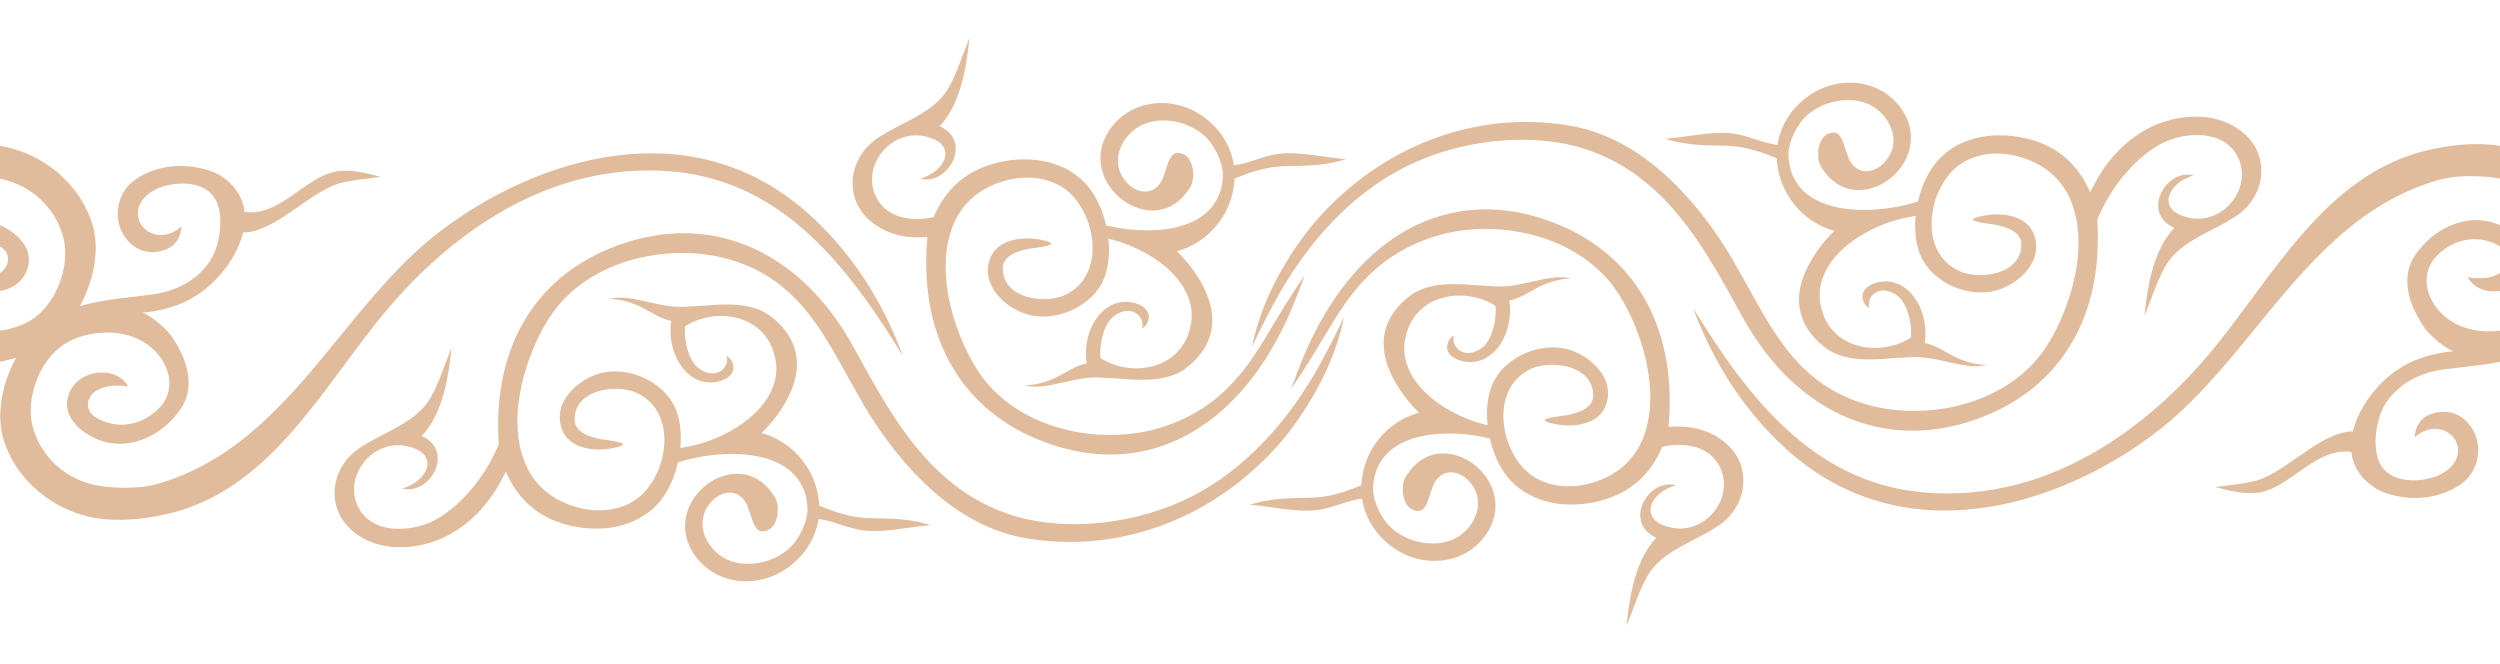
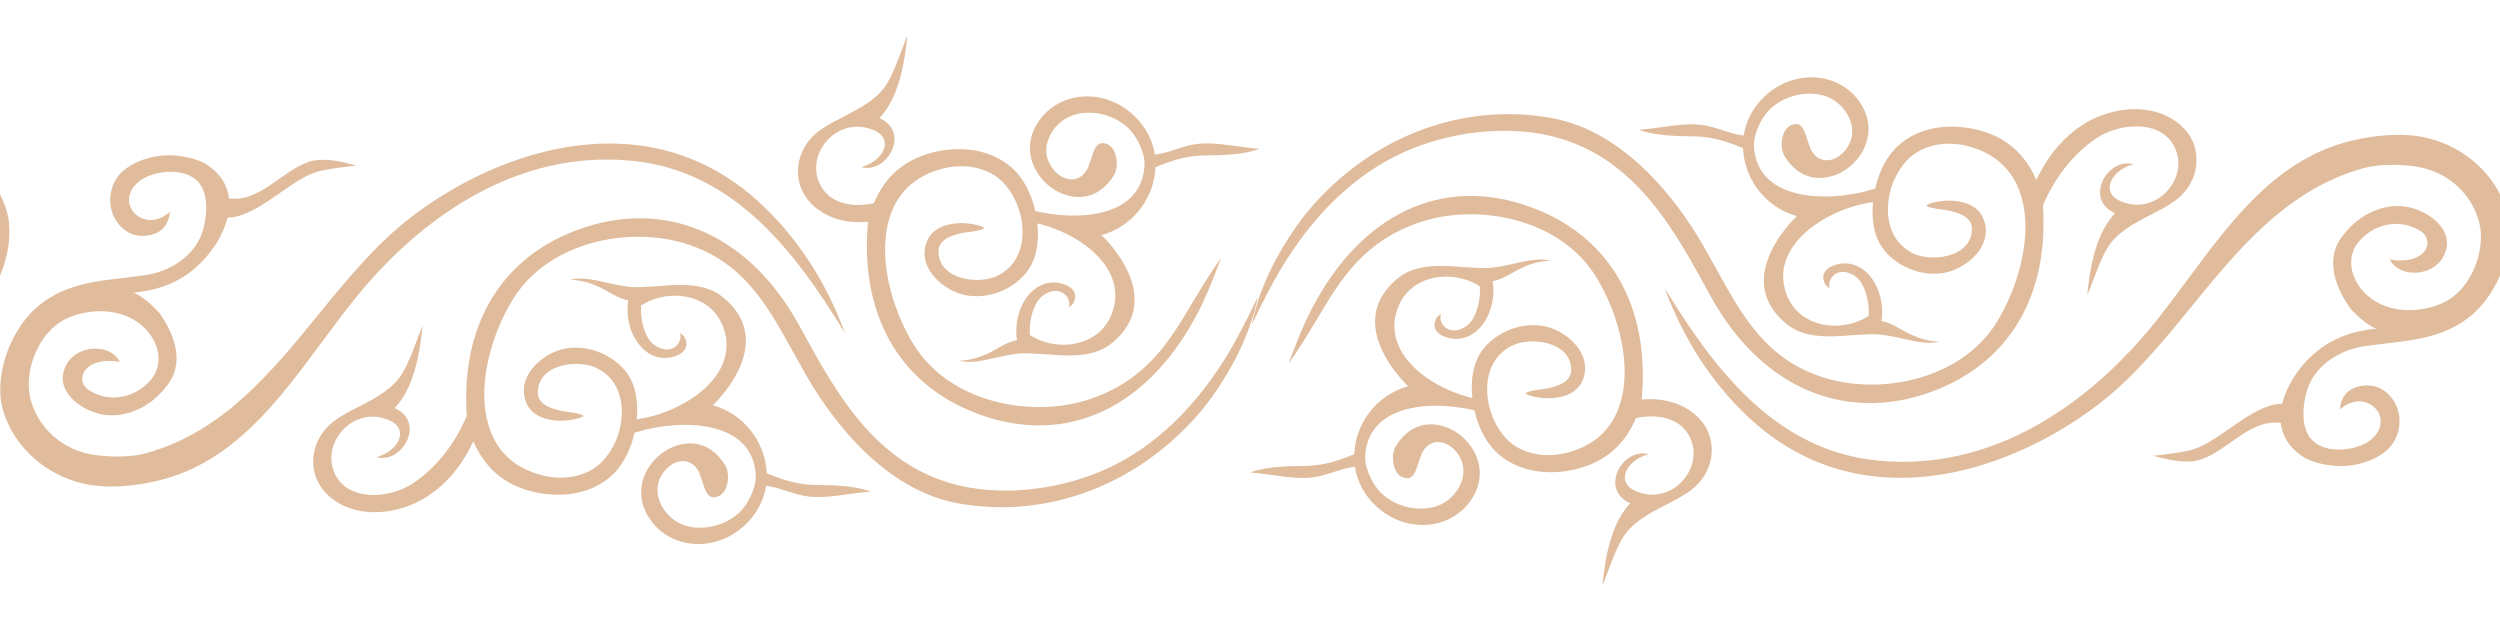
- <svg xmlns="http://www.w3.org/2000/svg" viewBox="0 0 3856 1024">
+ <svg xmlns="http://www.w3.org/2000/svg" viewBox="0 0 4120 1024">
  <g transform="translate(0,1024) scale(1,-1)">
-     <g transform="translate(148,1024) scale(-1,-1)">
+     <g transform="translate(16,1024) scale(-1,-1)">
      <g transform="translate(-58,0)">
        <path d="M1972.231 752.471a391.86 391.86 0 0 1-9.965-4.04c-0.212-3.743-0.586-7.535-1.165-11.299a120.733 120.733 0 0 0-2.472-13.227c-10.099-39.173-38.305-70.183-74.66-83.947a114.278 114.278 0 0 0-10.551-3.425c2.719-2.719 5.304-5.445 7.818-8.157 30.021-32.775 47.055-68.439 46.596-99.568-0.367-27.132-13.474-51.129-38.99-71.376-25.077-19.901-59.823-20.487-90.585-18.474l-14.562 1.109-32.81 1.822c-19.004 0.085-36.497-3.919-53.432-7.761-21.723-4.908-40.826-9.145-58.876-4.604 18.1 0.614 35.748 5.565 53.714 15.085l8.573 4.739c7.797 4.414 15.431 8.658 23.46 11.497 3.136 1.109 6.448 2.027 9.732 2.606-0.523 3.22-0.946 6.504-1.059 9.852-1.031 19.216 3.701 39.752 13.722 55.868 7.387 11.794 20.699 26.384 42.259 29.06 10.176 1.292 25.762-1.561 34.548-9.357 4.216-3.701 6.384-8.157 6.434-13.143 0-7.429-4.16-14.972-9.887-17.768-0.297-0.169-0.494-0.254-0.734-0.374 2.585 7.74-0.756 17.231-8.065 22.599-9.463 6.956-22.62 5.523-35.162-3.792-12.606-9.449-19.95-31.921-20.988-52.443a100.437 100.437 0 0 1 0.042-10.925c0.085-0.417 0.085-0.826 0.085-1.201 3.552-2.182 7.133-4.209 10.89-5.967a109.158 109.158 0 0 1 13.439-5.318c18.644-5.734 38.884-6.363 57.591-1.109 25.226 7.048 43.99 23.827 52.98 47.203 8.905 23.206 7.754 46.094-3.34 67.987-20.953 41.193-71.2 67.824-108.798 78.495-0.784 0.254-1.476 0.494-2.225 0.671-2.768 0.777-5.523 1.321-8.248 1.977 0.41-3.51 0.664-6.963 0.826-10.445 0.784-18.623-1.61-36.645-7.797-51.617-16.003-38.502-64.816-63.905-108.883-56.652-25.685 4.251-51.701 22.351-63.29 44.004-8.256 15.409-8.948 31.695-1.977 47.118 12.041 26.716 46.716 28.291 57.062 28.107 14.35-0.233 34.682-4.28 36.2-8.15-1.645-2.479-10.974-4.788-27.867-6.857l-7.38-1.066c-12.86-2.797-39.745-8.736-39.781-30.543 0-14.717 6.751-26.97 19.534-35.423 21.518-14.188 55.374-14.188 74.462-6.109 25.854 11.024 41.61 34.103 44.244 64.95 0.452 5.699 0.332 11.455-0.085 17.224-0.205 3.418-0.664 6.843-1.201 10.233a123.162 123.162 0 0 1-6.674 24.477 112.061 112.061 0 0 1-5.982 13.206c-7.952 15.205-18.877 28.319-31.949 36.73-17.316 11.13-38.884 16.236-61.391 14.922-4.167-0.254-8.361-0.706-12.57-1.363a144.659 144.659 0 0 1-10.678-2.182c-41.723-10.551-70.296-34.555-84.978-71.334-1.144-2.881-2.062-5.897-3.001-8.821a150.888 150.888 0 0 1-3.185-11.377c-15.529-65.769 10.275-147.929 44.039-201.029 59.357-93.389 191.262-118.537 284.524-88.855 96.178 30.642 134.935 95.726 172.427 158.741l19.781 32.57a1146.315 1146.315 0 0 0 28.538 43.298c-0.664-1.737-1.328-3.475-1.935-5.198-11.095-29.647-22.521-60.324-41.398-94.829-85.719-156.792-224.334-213.734-370.695-152.343-118.05 49.526-178.684 158.614-168.875 301.353 0.254 3.291 0.621 6.624 0.911 9.972-3.383-0.282-6.716-0.537-10.063-0.621-28.404-0.819-56.645 6.765-78.919 26.144-17.726 15.424-27.118 36.525-26.462 59.498 0.742 24.654 12.818 47.817 33.107 63.481 11.984 9.272 26.631 16.779 42.055 24.738 28.156 14.52 57.231 29.477 72.852 56.899 9.562 16.787 16.356 35.254 23.036 53.114 2.853 7.797 5.946 15.664 9.075 23.496-4.209-45.268-13.764-96.058-39.166-127.972a77.33 77.33 0 0 0-6.808-7.797 50.374 50.374 0 0 0 8.99-5.078c9.852-7.048 15.296-16.497 15.826-27.909 0.862-19.83-13.609-40.656-32.853-47.252a36.574 36.574 0 0 0-22.062-0.657c5.198 1.363 10.099 3.312 14.47 5.657 16.412 8.729 26.186 23.008 24.371 35.452-0.911 6.278-4.993 14.145-17.69 19.795-3.538 1.532-7.952 2.924-13.079 4.082-0.523 0.127-0.989 0.282-1.61 0.417-26.13 5.268-53.177-6.342-68.813-29.64-15.085-22.479-15.741-49.604-1.638-70.748 15.791-23.834 45.346-29.936 73.347-26.518 3.842 0.487 7.719 1.151 11.511 2.02 1.723 3.997 3.496 7.917 5.473 11.659 18.637 36.214 47.083 59.413 86.171 70.423 2.677 0.784 5.191 1.695 7.994 2.302 2.217 0.537 4.456 0.953 6.638 1.412 11.716 2.267 23.171 3.383 34.35 3.34a218.204 218.204 0 0 0 10.621-0.367c33.079-2.316 62.302-14.894 82.803-36.702 13.107-13.976 23.001-33.227 29.272-54.088 0.989-3.552 1.97-7.175 2.797-10.805a233.903 233.903 0 0 1 10.883-2.345c43.057-8.376 93.558-7.874 128.064 11.038 18.46 10.148 30.932 24.993 36.906 43.418 1.243 3.715 2.196 7.535 2.924 11.539 0.664 4.011 1.158 8.121 1.271 12.415 0.177 5.402-0.607 11.13-1.999 16.829a87.711 87.711 0 0 1-1.907 6.095c-5.445 16.412-15.904 32.125-26.186 40.734-24.569 20.706-60.282 27.832-88.89 17.733-16.829-5.89-31.666-20.12-38.707-37.097-5.77-14.018-5.692-28.164 0.417-40.868 7.747-16.25 22.683-27.238 37.062-27.288 11.335-0.085 20.946 6.596 26.928 18.707l5.176 14.527c3.093 10.176 6.645 21.815 13.616 25.31 3.093 1.617 7.055 1.518 11.991-0.162 8.086-2.804 12.168-10.261 14.195-15.953 4.16-11.843 3.206-27.302-2.217-35.953-27.916-44.696-69.971-40.734-97.598-23.834-33.474 20.452-55.162 65.395-29.392 108.233 14.054 23.368 36.822 39.032 64.032 44.067 30.289 5.565 62.167-2.507 87.4-22.351 21.229-16.652 35.247-38.298 41.101-62.132 0.791-3.256 1.398-6.554 1.907-9.816 3.333 0.417 6.631 0.96 9.845 1.645 8.7 1.893 16.942 4.583 25.07 7.217 11.504 3.701 23.383 7.549 36.08 8.948 20.777 2.26 43.333-0.953 65.176-3.997 12.21-1.688 24.569-3.418 36.857-4.28-25.36-8.983-56.355-10.558-89.907-10.805-25.953-0.085-48.636-6.236-71.977-15.353z" fill="#e0bc9c" />
        <path d="M607.303 329.092c11.998 9.272 26.596 16.815 42.012 24.731 28.156 14.513 57.266 29.527 72.845 56.899 9.569 16.822 16.412 35.254 23.065 53.114a1099.705 1099.705 0 0 0 9.103 23.496c-4.195-45.275-13.771-96.023-39.166-127.979a96.835 96.835 0 0 0-6.843-7.797 57.175 57.175 0 0 0 9.018-5.064c9.823-6.97 15.304-16.532 15.805-27.874 0.855-19.873-13.573-40.649-32.824-47.245a35.734 35.734 0 0 0-22.062-0.657c5.148 1.314 10.099 3.291 14.435 5.6 16.405 8.785 26.214 23.051 24.399 35.416-0.946 6.349-5.028 14.272-17.683 19.795-3.538 1.603-7.959 2.966-13.037 4.124-0.586 0.127-1.066 0.325-1.645 0.452-26.137 5.24-53.184-6.384-68.848-29.689-15.092-22.464-15.755-49.555-1.695-70.79 25.6-38.425 87.111-30.875 119.85-10.932 33.863 20.572 64.406 55.543 84.815 95.783a274.714 274.714 0 0 1 8.333 18.1 428.696 428.696 0 0 0-0.876 24.032c-1.688 130.818 58.502 230.478 169.786 277.186 148.424 62.252 293.662 3.884 379.141-152.336l1.9-3.46c42.217-77.231 85.628-156.269 154.024-208.67 3.467-2.634 6.942-5.318 10.565-7.874a283.556 283.556 0 0 1 81.433-39.42c81.878-24.442 189.158-12.535 273.337 30.43 78.551 40.12 147.407 111.68 199.27 207.017a1177 1177 0 0 1 35.197 69.71c-10.876-54.675-36.278-110.281-76.313-166.241-18.46-25.812-42.337-51.659-69.053-74.787-98.671-85.592-225.739-121.877-348.527-99.653-122.689 22.14-207.406 137.915-246.953 204.955l-25.607 45.43c-41.723 75.656-81.058 147.11-175.182 177.081-93.177 29.738-225.146 4.583-284.531-88.848-32.606-51.369-57.923-129.992-45.515-194.595 0.579-3.016 1.363-5.946 2.147-8.905 1.476-6.024 3.256-11.963 5.523-17.698 14.682-36.808 43.255-60.762 84.978-71.327 30.635-7.662 61.475-3.538 84.639 11.384 13.446 8.651 24.498 22.14 32.577 37.803 1.349 2.691 2.669 5.282 3.87 7.994a122.244 122.244 0 0 1 8.573 31.843c0.459 3.369 0.904 6.758 1.109 10.148 0.169 4.689 0.127 9.428-0.24 14.096-2.599 30.875-18.354 53.877-44.244 64.929-19.039 8.079-52.93 8.079-74.385-6.102-12.811-8.453-19.576-20.699-19.576-35.416 0.042-21.808 26.878-27.782 39.781-30.6l7.422-1.031c16.864-2.104 26.158-4.414 27.832-6.843-1.568-3.87-21.885-7.917-36.193-8.171-10.36-0.155-45.077 1.412-57.111 28.128-6.921 15.416-6.257 31.702 1.984 47.083 11.624 21.681 37.641 39.788 63.326 43.99 44.039 7.302 92.902-18.1 108.89-56.652 6.024-14.513 8.404-31.913 7.832-49.964a175.634 175.634 0 0 0-0.671-10.233c3.475 0.544 6.893 1.165 10.318 1.822 5.812 1.151 11.624 2.387 17.436 3.997 37.888 10.268 89.724 37.182 111.037 79.152 11.13 21.892 12.246 44.774 3.34 68.036-8.905 23.333-27.704 40.07-52.937 47.16-18.757 5.24-39.004 4.576-57.598-1.193a103.883 103.883 0 0 1-13.439-5.24 110.084 110.084 0 0 1-10.89-5.982c0-0.41-0.028-0.777-0.028-1.193a85.013 85.013 0 0 1-0.127-10.925c1.066-20.536 8.361-43.05 20.981-52.45 12.535-9.35 25.734-10.756 35.211-3.792 7.253 5.367 10.635 14.795 8.001 22.556 0.282-0.092 0.537-0.169 0.734-0.332 5.777-2.839 9.936-10.353 9.887-17.811 0-4.951-2.14-9.4-6.391-13.143-8.813-7.712-24.35-10.6-34.541-9.322-21.617 2.634-34.88 17.224-42.224 29.067-10.085 16.116-14.88 36.638-13.813 55.854 0.219 3.298 0.537 6.596 1.08 9.852a60.833 60.833 0 0 0-9.689 2.564c-8.093 2.846-15.664 7.126-23.46 11.539l-8.623 4.696c-17.931 9.562-35.614 14.484-53.714 15.092 18.065 4.576 37.146 0.332 58.862-4.576 16.984-3.821 34.477-7.789 53.481-7.74l32.86 1.808 14.47 1.102c30.755 2.02 65.515 1.448 90.585-18.46 25.522-20.289 38.63-44.286 39.039-71.412 0.452-31.08-16.61-66.751-46.631-99.526a299.658 299.658 0 0 0-7.797-8.171 121.75 121.75 0 0 0 10.558-3.376c36.32-13.813 64.561-44.851 74.618-84.024 1.116-4.414 1.928-8.828 2.556-13.241a102.471 102.471 0 0 0 1.059-11.257 375.914 375.914 0 0 1 10.021-4.032c23.383-9.11 46.016-15.254 71.948-15.381 33.531-0.24 64.54-1.808 89.921-10.798-12.323-0.826-24.654-2.556-36.942-4.28-21.765-3.065-44.314-6.236-65.141-3.969-12.698 1.363-24.576 5.24-36.031 8.955-8.121 2.641-16.419 5.318-25.07 7.182-3.263 0.699-6.518 1.271-9.859 1.681a100.387 100.387 0 0 0-1.9-9.802c-5.904-23.834-19.915-45.48-41.108-62.139-25.268-19.83-57.097-27.945-87.4-22.38-27.253 5.064-50.021 20.699-64.074 44.117-25.727 42.796-4.04 87.732 29.435 108.226 27.584 16.9 69.724 20.812 97.591-23.834 5.41-8.658 6.349-24.124 2.196-35.946-2.027-5.734-6.109-13.114-14.188-15.918-4.951-1.766-8.877-1.808-12.006-0.24-6.914 3.538-10.466 15.127-13.602 25.353l-5.155 14.513c-5.975 12.126-15.544 18.806-26.949 18.722-14.4-0.035-29.279-11.052-37.118-27.295-6.059-12.74-6.179-26.836-0.332-40.861 7.062-17.027 21.857-31.2 38.679-37.146 28.665-10.063 64.399-2.924 88.933 17.719 10.226 8.665 20.699 24.329 26.186 40.748 0.664 2.062 1.314 4.11 1.85 6.13 1.448 5.699 2.232 11.384 2.069 16.794-0.134 4.322-0.621 8.404-1.328 12.443-0.699 3.997-1.695 7.839-2.846 11.546-6.102 18.425-18.46 33.269-36.928 43.368-39.915 21.935-101.136 19.096-147.569 6.476a194.136 194.136 0 0 1-11.13-3.256 180.012 180.012 0 0 0-2.966-11.412c-6.229-20.614-16.123-39.745-29.195-53.643-30.543-32.613-80.804-44.696-134.328-32.33-42.987 9.95-73.672 33.651-93.629 71.751-1.935 3.672-3.785 7.458-5.473 11.412-1.864-3.955-3.799-7.662-5.734-11.412-17.811-34.018-41.532-60.91-71.122-79.914-45.649-29.301-115.486-38.46-160.669 0.826-17.74 15.381-27.09 36.532-26.433 59.54 0.734 24.661 12.811 47.789 33.142 63.46z" fill="#e0bc9c" />
        <path d="M1099.253 759.066c-215.958 21.109-374.035-127.732-448.999-218.352-21.109-25.48-41.716-53.396-61.715-80.395-72.683-98.262-147.851-199.835-271.325-228.747-39.576-9.272-77.181-11.709-108.593-7.048-68.283 10.219-126.743 59.413-145.429 122.534-16.652 56.158 11.511 136.517 61.433 175.471 41.68 32.528 87.993 37.853 136.997 43.453l35.098 4.414c44.971 6.561 81.991 33.976 94.293 69.886 7.083 20.812 11.292 53.064-0.332 75.359-13.905 26.56-51.461 29.527-80.395 20.988-20.748-6.059-40.988-22.097-39.541-44.194 0.523-8.538 4.654-16.49 11.582-22.302a36.892 36.892 0 0 1 27.535-8.538c10.395 1.073 20.254 6.017 28.051 13.319-1.208-15.007-7.507-30.134-26.229-36.525-25.113-8.531-48.601 0-62.916 22.916-16.292 26.052-10.261 62.909 13.446 82.21 22.387 18.227 56.327 27.394 88.643 23.757 18.799-2.062 36.32-7.302 46.843-13.941 18.792-11.914 30.671-27.238 35.529-45.6 0.41-1.483 0.876-2.931 1.158-4.414 0.417-1.97 0.572-4.04 0.784-6.137a64.689 64.689 0 0 1 10.141-0.742c26.631 0.127 50.014 16.624 72.69 32.697 20.409 14.421 41.476 29.315 64.109 31.165 21.349 1.78 42.591-3.623 63.163-9.145-2.677-0.304-5.402-0.664-8.121-0.996-16.32-1.942-33.234-3.919-49.816-7.472-22.083-4.696-44.569-20.318-68.311-36.892-25.021-17.401-50.635-35.169-75.614-39.498a70.444 70.444 0 0 0-10.515-0.918 98.629 98.629 0 0 0-2.924-10.014c-4.294-13.037-10.89-26.236-19.83-39.046-28.446-40.649-65.684-64.194-115.027-72.4a223.585 223.585 0 0 0-17.288-2.217c4.499-1.568 9.732-4.541 15.014-8.298 12.57-8.863 25.395-21.596 29.067-26.914 17.479-25.028 42.549-73.099 14.4-113.798-26.349-38.05-68.947-58.467-108.48-51.991-22.394 3.672-50.833 19.004-61.892 41.144-6.511 12.987-6.137 26.61 0.996 40.374 12.578 23.983 41.603 31.002 62.584 25.438 12.076-3.291 21.031-10.304 26.186-19.993-35.219 5.734-54.3-5.65-60.19-18.686-4.626-10.254-1.003-21.511 9.032-27.987 30.918-19.795 70.211-14.894 97.668 12.281 11.709 11.504 17.556 25.847 17.076 41.391-0.664 18.757-10.854 38.474-27.302 52.732-36.193 31.384-90.133 27.825-124.928 11.299-47.323-22.599-70.077-88.311-58.869-131.976 12.578-48.855 53.961-85.133 105.465-92.435 23.962-3.432 58.954-4.414 85.26 2.839 125.797 34.922 205.852 132.929 283.245 227.794 47.005 57.591 95.606 117.174 153.868 161.665 150.782 115.161 391.147 190.591 572.677 24.484 62.464-57.231 109.843-129.617 141.962-216.29-83.135 136.121-183.812 267.843-351.416 284.291z" fill="#e0bc9c" />
      </g>
    </g>
    <g>
      <g transform="translate(-58,0)">
        <path d="M1972.231 752.471a391.86 391.86 0 0 1-9.965-4.04c-0.212-3.743-0.586-7.535-1.165-11.299a120.733 120.733 0 0 0-2.472-13.227c-10.099-39.173-38.305-70.183-74.66-83.947a114.278 114.278 0 0 0-10.551-3.425c2.719-2.719 5.304-5.445 7.818-8.157 30.021-32.775 47.055-68.439 46.596-99.568-0.367-27.132-13.474-51.129-38.99-71.376-25.077-19.901-59.823-20.487-90.585-18.474l-14.562 1.109-32.81 1.822c-19.004 0.085-36.497-3.919-53.432-7.761-21.723-4.908-40.826-9.145-58.876-4.604 18.1 0.614 35.748 5.565 53.714 15.085l8.573 4.739c7.797 4.414 15.431 8.658 23.46 11.497 3.136 1.109 6.448 2.027 9.732 2.606-0.523 3.22-0.946 6.504-1.059 9.852-1.031 19.216 3.701 39.752 13.722 55.868 7.387 11.794 20.699 26.384 42.259 29.06 10.176 1.292 25.762-1.561 34.548-9.357 4.216-3.701 6.384-8.157 6.434-13.143 0-7.429-4.16-14.972-9.887-17.768-0.297-0.169-0.494-0.254-0.734-0.374 2.585 7.74-0.756 17.231-8.065 22.599-9.463 6.956-22.62 5.523-35.162-3.792-12.606-9.449-19.95-31.921-20.988-52.443a100.437 100.437 0 0 1 0.042-10.925c0.085-0.417 0.085-0.826 0.085-1.201 3.552-2.182 7.133-4.209 10.89-5.967a109.158 109.158 0 0 1 13.439-5.318c18.644-5.734 38.884-6.363 57.591-1.109 25.226 7.048 43.99 23.827 52.98 47.203 8.905 23.206 7.754 46.094-3.34 67.987-20.953 41.193-71.2 67.824-108.798 78.495-0.784 0.254-1.476 0.494-2.225 0.671-2.768 0.777-5.523 1.321-8.248 1.977 0.41-3.51 0.664-6.963 0.826-10.445 0.784-18.623-1.61-36.645-7.797-51.617-16.003-38.502-64.816-63.905-108.883-56.652-25.685 4.251-51.701 22.351-63.29 44.004-8.256 15.409-8.948 31.695-1.977 47.118 12.041 26.716 46.716 28.291 57.062 28.107 14.35-0.233 34.682-4.28 36.2-8.15-1.645-2.479-10.974-4.788-27.867-6.857l-7.38-1.066c-12.86-2.797-39.745-8.736-39.781-30.543 0-14.717 6.751-26.97 19.534-35.423 21.518-14.188 55.374-14.188 74.462-6.109 25.854 11.024 41.61 34.103 44.244 64.95 0.452 5.699 0.332 11.455-0.085 17.224-0.205 3.418-0.664 6.843-1.201 10.233a123.162 123.162 0 0 1-6.674 24.477 112.061 112.061 0 0 1-5.982 13.206c-7.952 15.205-18.877 28.319-31.949 36.73-17.316 11.13-38.884 16.236-61.391 14.922-4.167-0.254-8.361-0.706-12.57-1.363a144.659 144.659 0 0 1-10.678-2.182c-41.723-10.551-70.296-34.555-84.978-71.334-1.144-2.881-2.062-5.897-3.001-8.821a150.888 150.888 0 0 1-3.185-11.377c-15.529-65.769 10.275-147.929 44.039-201.029 59.357-93.389 191.262-118.537 284.524-88.855 96.178 30.642 134.935 95.726 172.427 158.741l19.781 32.57a1146.315 1146.315 0 0 0 28.538 43.298c-0.664-1.737-1.328-3.475-1.935-5.198-11.095-29.647-22.521-60.324-41.398-94.829-85.719-156.792-224.334-213.734-370.695-152.343-118.05 49.526-178.684 158.614-168.875 301.353 0.254 3.291 0.621 6.624 0.911 9.972-3.383-0.282-6.716-0.537-10.063-0.621-28.404-0.819-56.645 6.765-78.919 26.144-17.726 15.424-27.118 36.525-26.462 59.498 0.742 24.654 12.818 47.817 33.107 63.481 11.984 9.272 26.631 16.779 42.055 24.738 28.156 14.52 57.231 29.477 72.852 56.899 9.562 16.787 16.356 35.254 23.036 53.114 2.853 7.797 5.946 15.664 9.075 23.496-4.209-45.268-13.764-96.058-39.166-127.972a77.33 77.33 0 0 0-6.808-7.797 50.374 50.374 0 0 0 8.99-5.078c9.852-7.048 15.296-16.497 15.826-27.909 0.862-19.83-13.609-40.656-32.853-47.252a36.574 36.574 0 0 0-22.062-0.657c5.198 1.363 10.099 3.312 14.47 5.657 16.412 8.729 26.186 23.008 24.371 35.452-0.911 6.278-4.993 14.145-17.69 19.795-3.538 1.532-7.952 2.924-13.079 4.082-0.523 0.127-0.989 0.282-1.61 0.417-26.13 5.268-53.177-6.342-68.813-29.64-15.085-22.479-15.741-49.604-1.638-70.748 15.791-23.834 45.346-29.936 73.347-26.518 3.842 0.487 7.719 1.151 11.511 2.02 1.723 3.997 3.496 7.917 5.473 11.659 18.637 36.214 47.083 59.413 86.171 70.423 2.677 0.784 5.191 1.695 7.994 2.302 2.217 0.537 4.456 0.953 6.638 1.412 11.716 2.267 23.171 3.383 34.35 3.34a218.204 218.204 0 0 0 10.621-0.367c33.079-2.316 62.302-14.894 82.803-36.702 13.107-13.976 23.001-33.227 29.272-54.088 0.989-3.552 1.97-7.175 2.797-10.805a233.903 233.903 0 0 1 10.883-2.345c43.057-8.376 93.558-7.874 128.064 11.038 18.46 10.148 30.932 24.993 36.906 43.418 1.243 3.715 2.196 7.535 2.924 11.539 0.664 4.011 1.158 8.121 1.271 12.415 0.177 5.402-0.607 11.13-1.999 16.829a87.711 87.711 0 0 1-1.907 6.095c-5.445 16.412-15.904 32.125-26.186 40.734-24.569 20.706-60.282 27.832-88.89 17.733-16.829-5.89-31.666-20.12-38.707-37.097-5.77-14.018-5.692-28.164 0.417-40.868 7.747-16.25 22.683-27.238 37.062-27.288 11.335-0.085 20.946 6.596 26.928 18.707l5.176 14.527c3.093 10.176 6.645 21.815 13.616 25.31 3.093 1.617 7.055 1.518 11.991-0.162 8.086-2.804 12.168-10.261 14.195-15.953 4.16-11.843 3.206-27.302-2.217-35.953-27.916-44.696-69.971-40.734-97.598-23.834-33.474 20.452-55.162 65.395-29.392 108.233 14.054 23.368 36.822 39.032 64.032 44.067 30.289 5.565 62.167-2.507 87.4-22.351 21.229-16.652 35.247-38.298 41.101-62.132 0.791-3.256 1.398-6.554 1.907-9.816 3.333 0.417 6.631 0.96 9.845 1.645 8.7 1.893 16.942 4.583 25.07 7.217 11.504 3.701 23.383 7.549 36.08 8.948 20.777 2.26 43.333-0.953 65.176-3.997 12.21-1.688 24.569-3.418 36.857-4.28-25.36-8.983-56.355-10.558-89.907-10.805-25.953-0.085-48.636-6.236-71.977-15.353z" fill="#e0bc9c" />
        <path d="M607.303 329.092c11.998 9.272 26.596 16.815 42.012 24.731 28.156 14.513 57.266 29.527 72.845 56.899 9.569 16.822 16.412 35.254 23.065 53.114a1099.705 1099.705 0 0 0 9.103 23.496c-4.195-45.275-13.771-96.023-39.166-127.979a96.835 96.835 0 0 0-6.843-7.797 57.175 57.175 0 0 0 9.018-5.064c9.823-6.97 15.304-16.532 15.805-27.874 0.855-19.873-13.573-40.649-32.824-47.245a35.734 35.734 0 0 0-22.062-0.657c5.148 1.314 10.099 3.291 14.435 5.6 16.405 8.785 26.214 23.051 24.399 35.416-0.946 6.349-5.028 14.272-17.683 19.795-3.538 1.603-7.959 2.966-13.037 4.124-0.586 0.127-1.066 0.325-1.645 0.452-26.137 5.24-53.184-6.384-68.848-29.689-15.092-22.464-15.755-49.555-1.695-70.79 25.6-38.425 87.111-30.875 119.85-10.932 33.863 20.572 64.406 55.543 84.815 95.783a274.714 274.714 0 0 1 8.333 18.1 428.696 428.696 0 0 0-0.876 24.032c-1.688 130.818 58.502 230.478 169.786 277.186 148.424 62.252 293.662 3.884 379.141-152.336l1.9-3.46c42.217-77.231 85.628-156.269 154.024-208.67 3.467-2.634 6.942-5.318 10.565-7.874a283.556 283.556 0 0 1 81.433-39.42c81.878-24.442 189.158-12.535 273.337 30.43 78.551 40.12 147.407 111.68 199.27 207.017a1177 1177 0 0 1 35.197 69.71c-10.876-54.675-36.278-110.281-76.313-166.241-18.46-25.812-42.337-51.659-69.053-74.787-98.671-85.592-225.739-121.877-348.527-99.653-122.689 22.14-207.406 137.915-246.953 204.955l-25.607 45.43c-41.723 75.656-81.058 147.11-175.182 177.081-93.177 29.738-225.146 4.583-284.531-88.848-32.606-51.369-57.923-129.992-45.515-194.595 0.579-3.016 1.363-5.946 2.147-8.905 1.476-6.024 3.256-11.963 5.523-17.698 14.682-36.808 43.255-60.762 84.978-71.327 30.635-7.662 61.475-3.538 84.639 11.384 13.446 8.651 24.498 22.14 32.577 37.803 1.349 2.691 2.669 5.282 3.87 7.994a122.244 122.244 0 0 1 8.573 31.843c0.459 3.369 0.904 6.758 1.109 10.148 0.169 4.689 0.127 9.428-0.24 14.096-2.599 30.875-18.354 53.877-44.244 64.929-19.039 8.079-52.93 8.079-74.385-6.102-12.811-8.453-19.576-20.699-19.576-35.416 0.042-21.808 26.878-27.782 39.781-30.6l7.422-1.031c16.864-2.104 26.158-4.414 27.832-6.843-1.568-3.87-21.885-7.917-36.193-8.171-10.36-0.155-45.077 1.412-57.111 28.128-6.921 15.416-6.257 31.702 1.984 47.083 11.624 21.681 37.641 39.788 63.326 43.99 44.039 7.302 92.902-18.1 108.89-56.652 6.024-14.513 8.404-31.913 7.832-49.964a175.634 175.634 0 0 0-0.671-10.233c3.475 0.544 6.893 1.165 10.318 1.822 5.812 1.151 11.624 2.387 17.436 3.997 37.888 10.268 89.724 37.182 111.037 79.152 11.13 21.892 12.246 44.774 3.34 68.036-8.905 23.333-27.704 40.07-52.937 47.16-18.757 5.24-39.004 4.576-57.598-1.193a103.883 103.883 0 0 1-13.439-5.24 110.084 110.084 0 0 1-10.89-5.982c0-0.41-0.028-0.777-0.028-1.193a85.013 85.013 0 0 1-0.127-10.925c1.066-20.536 8.361-43.05 20.981-52.45 12.535-9.35 25.734-10.756 35.211-3.792 7.253 5.367 10.635 14.795 8.001 22.556 0.282-0.092 0.537-0.169 0.734-0.332 5.777-2.839 9.936-10.353 9.887-17.811 0-4.951-2.14-9.4-6.391-13.143-8.813-7.712-24.35-10.6-34.541-9.322-21.617 2.634-34.88 17.224-42.224 29.067-10.085 16.116-14.88 36.638-13.813 55.854 0.219 3.298 0.537 6.596 1.08 9.852a60.833 60.833 0 0 0-9.689 2.564c-8.093 2.846-15.664 7.126-23.46 11.539l-8.623 4.696c-17.931 9.562-35.614 14.484-53.714 15.092 18.065 4.576 37.146 0.332 58.862-4.576 16.984-3.821 34.477-7.789 53.481-7.74l32.86 1.808 14.47 1.102c30.755 2.02 65.515 1.448 90.585-18.46 25.522-20.289 38.63-44.286 39.039-71.412 0.452-31.08-16.61-66.751-46.631-99.526a299.658 299.658 0 0 0-7.797-8.171 121.75 121.75 0 0 0 10.558-3.376c36.32-13.813 64.561-44.851 74.618-84.024 1.116-4.414 1.928-8.828 2.556-13.241a102.471 102.471 0 0 0 1.059-11.257 375.914 375.914 0 0 1 10.021-4.032c23.383-9.11 46.016-15.254 71.948-15.381 33.531-0.24 64.54-1.808 89.921-10.798-12.323-0.826-24.654-2.556-36.942-4.28-21.765-3.065-44.314-6.236-65.141-3.969-12.698 1.363-24.576 5.24-36.031 8.955-8.121 2.641-16.419 5.318-25.07 7.182-3.263 0.699-6.518 1.271-9.859 1.681a100.387 100.387 0 0 0-1.9-9.802c-5.904-23.834-19.915-45.48-41.108-62.139-25.268-19.83-57.097-27.945-87.4-22.38-27.253 5.064-50.021 20.699-64.074 44.117-25.727 42.796-4.04 87.732 29.435 108.226 27.584 16.9 69.724 20.812 97.591-23.834 5.41-8.658 6.349-24.124 2.196-35.946-2.027-5.734-6.109-13.114-14.188-15.918-4.951-1.766-8.877-1.808-12.006-0.24-6.914 3.538-10.466 15.127-13.602 25.353l-5.155 14.513c-5.975 12.126-15.544 18.806-26.949 18.722-14.4-0.035-29.279-11.052-37.118-27.295-6.059-12.74-6.179-26.836-0.332-40.861 7.062-17.027 21.857-31.2 38.679-37.146 28.665-10.063 64.399-2.924 88.933 17.719 10.226 8.665 20.699 24.329 26.186 40.748 0.664 2.062 1.314 4.11 1.85 6.13 1.448 5.699 2.232 11.384 2.069 16.794-0.134 4.322-0.621 8.404-1.328 12.443-0.699 3.997-1.695 7.839-2.846 11.546-6.102 18.425-18.46 33.269-36.928 43.368-39.915 21.935-101.136 19.096-147.569 6.476a194.136 194.136 0 0 1-11.13-3.256 180.012 180.012 0 0 0-2.966-11.412c-6.229-20.614-16.123-39.745-29.195-53.643-30.543-32.613-80.804-44.696-134.328-32.33-42.987 9.95-73.672 33.651-93.629 71.751-1.935 3.672-3.785 7.458-5.473 11.412-1.864-3.955-3.799-7.662-5.734-11.412-17.811-34.018-41.532-60.91-71.122-79.914-45.649-29.301-115.486-38.46-160.669 0.826-17.74 15.381-27.09 36.532-26.433 59.54 0.734 24.661 12.811 47.789 33.142 63.46z" fill="#e0bc9c" />
        <path d="M1099.253 759.066c-215.958 21.109-374.035-127.732-448.999-218.352-21.109-25.48-41.716-53.396-61.715-80.395-72.683-98.262-147.851-199.835-271.325-228.747-39.576-9.272-77.181-11.709-108.593-7.048-68.283 10.219-126.743 59.413-145.429 122.534-16.652 56.158 11.511 136.517 61.433 175.471 41.68 32.528 87.993 37.853 136.997 43.453l35.098 4.414c44.971 6.561 81.991 33.976 94.293 69.886 7.083 20.812 11.292 53.064-0.332 75.359-13.905 26.56-51.461 29.527-80.395 20.988-20.748-6.059-40.988-22.097-39.541-44.194 0.523-8.538 4.654-16.49 11.582-22.302a36.892 36.892 0 0 1 27.535-8.538c10.395 1.073 20.254 6.017 28.051 13.319-1.208-15.007-7.507-30.134-26.229-36.525-25.113-8.531-48.601 0-62.916 22.916-16.292 26.052-10.261 62.909 13.446 82.21 22.387 18.227 56.327 27.394 88.643 23.757 18.799-2.062 36.32-7.302 46.843-13.941 18.792-11.914 30.671-27.238 35.529-45.6 0.41-1.483 0.876-2.931 1.158-4.414 0.417-1.97 0.572-4.04 0.784-6.137a64.689 64.689 0 0 1 10.141-0.742c26.631 0.127 50.014 16.624 72.69 32.697 20.409 14.421 41.476 29.315 64.109 31.165 21.349 1.78 42.591-3.623 63.163-9.145-2.677-0.304-5.402-0.664-8.121-0.996-16.32-1.942-33.234-3.919-49.816-7.472-22.083-4.696-44.569-20.318-68.311-36.892-25.021-17.401-50.635-35.169-75.614-39.498a70.444 70.444 0 0 0-10.515-0.918 98.629 98.629 0 0 0-2.924-10.014c-4.294-13.037-10.89-26.236-19.83-39.046-28.446-40.649-65.684-64.194-115.027-72.4a223.585 223.585 0 0 0-17.288-2.217c4.499-1.568 9.732-4.541 15.014-8.298 12.57-8.863 25.395-21.596 29.067-26.914 17.479-25.028 42.549-73.099 14.4-113.798-26.349-38.05-68.947-58.467-108.48-51.991-22.394 3.672-50.833 19.004-61.892 41.144-6.511 12.987-6.137 26.61 0.996 40.374 12.578 23.983 41.603 31.002 62.584 25.438 12.076-3.291 21.031-10.304 26.186-19.993-35.219 5.734-54.3-5.65-60.19-18.686-4.626-10.254-1.003-21.511 9.032-27.987 30.918-19.795 70.211-14.894 97.668 12.281 11.709 11.504 17.556 25.847 17.076 41.391-0.664 18.757-10.854 38.474-27.302 52.732-36.193 31.384-90.133 27.825-124.928 11.299-47.323-22.599-70.077-88.311-58.869-131.976 12.578-48.855 53.961-85.133 105.465-92.435 23.962-3.432 58.954-4.414 85.26 2.839 125.797 34.922 205.852 132.929 283.245 227.794 47.005 57.591 95.606 117.174 153.868 161.665 150.782 115.161 391.147 190.591 572.677 24.484 62.464-57.231 109.843-129.617 141.962-216.29-83.135 136.121-183.812 267.843-351.416 284.291z" fill="#e0bc9c" />
      </g>
    </g>
-     <g transform="translate(4004,1024) scale(-1,-1)">
+     <g transform="translate(4136,1024) scale(-1,-1)">
      <g transform="translate(-58,0)">
        <path d="M1972.231 752.471a391.86 391.86 0 0 1-9.965-4.04c-0.212-3.743-0.586-7.535-1.165-11.299a120.733 120.733 0 0 0-2.472-13.227c-10.099-39.173-38.305-70.183-74.66-83.947a114.278 114.278 0 0 0-10.551-3.425c2.719-2.719 5.304-5.445 7.818-8.157 30.021-32.775 47.055-68.439 46.596-99.568-0.367-27.132-13.474-51.129-38.99-71.376-25.077-19.901-59.823-20.487-90.585-18.474l-14.562 1.109-32.81 1.822c-19.004 0.085-36.497-3.919-53.432-7.761-21.723-4.908-40.826-9.145-58.876-4.604 18.1 0.614 35.748 5.565 53.714 15.085l8.573 4.739c7.797 4.414 15.431 8.658 23.46 11.497 3.136 1.109 6.448 2.027 9.732 2.606-0.523 3.22-0.946 6.504-1.059 9.852-1.031 19.216 3.701 39.752 13.722 55.868 7.387 11.794 20.699 26.384 42.259 29.06 10.176 1.292 25.762-1.561 34.548-9.357 4.216-3.701 6.384-8.157 6.434-13.143 0-7.429-4.16-14.972-9.887-17.768-0.297-0.169-0.494-0.254-0.734-0.374 2.585 7.74-0.756 17.231-8.065 22.599-9.463 6.956-22.62 5.523-35.162-3.792-12.606-9.449-19.95-31.921-20.988-52.443a100.437 100.437 0 0 1 0.042-10.925c0.085-0.417 0.085-0.826 0.085-1.201 3.552-2.182 7.133-4.209 10.89-5.967a109.158 109.158 0 0 1 13.439-5.318c18.644-5.734 38.884-6.363 57.591-1.109 25.226 7.048 43.99 23.827 52.98 47.203 8.905 23.206 7.754 46.094-3.34 67.987-20.953 41.193-71.2 67.824-108.798 78.495-0.784 0.254-1.476 0.494-2.225 0.671-2.768 0.777-5.523 1.321-8.248 1.977 0.41-3.51 0.664-6.963 0.826-10.445 0.784-18.623-1.61-36.645-7.797-51.617-16.003-38.502-64.816-63.905-108.883-56.652-25.685 4.251-51.701 22.351-63.29 44.004-8.256 15.409-8.948 31.695-1.977 47.118 12.041 26.716 46.716 28.291 57.062 28.107 14.35-0.233 34.682-4.28 36.2-8.15-1.645-2.479-10.974-4.788-27.867-6.857l-7.38-1.066c-12.86-2.797-39.745-8.736-39.781-30.543 0-14.717 6.751-26.97 19.534-35.423 21.518-14.188 55.374-14.188 74.462-6.109 25.854 11.024 41.61 34.103 44.244 64.95 0.452 5.699 0.332 11.455-0.085 17.224-0.205 3.418-0.664 6.843-1.201 10.233a123.162 123.162 0 0 1-6.674 24.477 112.061 112.061 0 0 1-5.982 13.206c-7.952 15.205-18.877 28.319-31.949 36.73-17.316 11.13-38.884 16.236-61.391 14.922-4.167-0.254-8.361-0.706-12.57-1.363a144.659 144.659 0 0 1-10.678-2.182c-41.723-10.551-70.296-34.555-84.978-71.334-1.144-2.881-2.062-5.897-3.001-8.821a150.888 150.888 0 0 1-3.185-11.377c-15.529-65.769 10.275-147.929 44.039-201.029 59.357-93.389 191.262-118.537 284.524-88.855 96.178 30.642 134.935 95.726 172.427 158.741l19.781 32.57a1146.315 1146.315 0 0 0 28.538 43.298c-0.664-1.737-1.328-3.475-1.935-5.198-11.095-29.647-22.521-60.324-41.398-94.829-85.719-156.792-224.334-213.734-370.695-152.343-118.05 49.526-178.684 158.614-168.875 301.353 0.254 3.291 0.621 6.624 0.911 9.972-3.383-0.282-6.716-0.537-10.063-0.621-28.404-0.819-56.645 6.765-78.919 26.144-17.726 15.424-27.118 36.525-26.462 59.498 0.742 24.654 12.818 47.817 33.107 63.481 11.984 9.272 26.631 16.779 42.055 24.738 28.156 14.52 57.231 29.477 72.852 56.899 9.562 16.787 16.356 35.254 23.036 53.114 2.853 7.797 5.946 15.664 9.075 23.496-4.209-45.268-13.764-96.058-39.166-127.972a77.33 77.33 0 0 0-6.808-7.797 50.374 50.374 0 0 0 8.99-5.078c9.852-7.048 15.296-16.497 15.826-27.909 0.862-19.83-13.609-40.656-32.853-47.252a36.574 36.574 0 0 0-22.062-0.657c5.198 1.363 10.099 3.312 14.47 5.657 16.412 8.729 26.186 23.008 24.371 35.452-0.911 6.278-4.993 14.145-17.69 19.795-3.538 1.532-7.952 2.924-13.079 4.082-0.523 0.127-0.989 0.282-1.61 0.417-26.13 5.268-53.177-6.342-68.813-29.64-15.085-22.479-15.741-49.604-1.638-70.748 15.791-23.834 45.346-29.936 73.347-26.518 3.842 0.487 7.719 1.151 11.511 2.02 1.723 3.997 3.496 7.917 5.473 11.659 18.637 36.214 47.083 59.413 86.171 70.423 2.677 0.784 5.191 1.695 7.994 2.302 2.217 0.537 4.456 0.953 6.638 1.412 11.716 2.267 23.171 3.383 34.35 3.34a218.204 218.204 0 0 0 10.621-0.367c33.079-2.316 62.302-14.894 82.803-36.702 13.107-13.976 23.001-33.227 29.272-54.088 0.989-3.552 1.97-7.175 2.797-10.805a233.903 233.903 0 0 1 10.883-2.345c43.057-8.376 93.558-7.874 128.064 11.038 18.46 10.148 30.932 24.993 36.906 43.418 1.243 3.715 2.196 7.535 2.924 11.539 0.664 4.011 1.158 8.121 1.271 12.415 0.177 5.402-0.607 11.13-1.999 16.829a87.711 87.711 0 0 1-1.907 6.095c-5.445 16.412-15.904 32.125-26.186 40.734-24.569 20.706-60.282 27.832-88.89 17.733-16.829-5.89-31.666-20.12-38.707-37.097-5.77-14.018-5.692-28.164 0.417-40.868 7.747-16.25 22.683-27.238 37.062-27.288 11.335-0.085 20.946 6.596 26.928 18.707l5.176 14.527c3.093 10.176 6.645 21.815 13.616 25.31 3.093 1.617 7.055 1.518 11.991-0.162 8.086-2.804 12.168-10.261 14.195-15.953 4.16-11.843 3.206-27.302-2.217-35.953-27.916-44.696-69.971-40.734-97.598-23.834-33.474 20.452-55.162 65.395-29.392 108.233 14.054 23.368 36.822 39.032 64.032 44.067 30.289 5.565 62.167-2.507 87.4-22.351 21.229-16.652 35.247-38.298 41.101-62.132 0.791-3.256 1.398-6.554 1.907-9.816 3.333 0.417 6.631 0.96 9.845 1.645 8.7 1.893 16.942 4.583 25.07 7.217 11.504 3.701 23.383 7.549 36.08 8.948 20.777 2.26 43.333-0.953 65.176-3.997 12.21-1.688 24.569-3.418 36.857-4.28-25.36-8.983-56.355-10.558-89.907-10.805-25.953-0.085-48.636-6.236-71.977-15.353z" fill="#e0bc9c" />
        <path d="M607.303 329.092c11.998 9.272 26.596 16.815 42.012 24.731 28.156 14.513 57.266 29.527 72.845 56.899 9.569 16.822 16.412 35.254 23.065 53.114a1099.705 1099.705 0 0 0 9.103 23.496c-4.195-45.275-13.771-96.023-39.166-127.979a96.835 96.835 0 0 0-6.843-7.797 57.175 57.175 0 0 0 9.018-5.064c9.823-6.97 15.304-16.532 15.805-27.874 0.855-19.873-13.573-40.649-32.824-47.245a35.734 35.734 0 0 0-22.062-0.657c5.148 1.314 10.099 3.291 14.435 5.6 16.405 8.785 26.214 23.051 24.399 35.416-0.946 6.349-5.028 14.272-17.683 19.795-3.538 1.603-7.959 2.966-13.037 4.124-0.586 0.127-1.066 0.325-1.645 0.452-26.137 5.24-53.184-6.384-68.848-29.689-15.092-22.464-15.755-49.555-1.695-70.79 25.6-38.425 87.111-30.875 119.85-10.932 33.863 20.572 64.406 55.543 84.815 95.783a274.714 274.714 0 0 1 8.333 18.1 428.696 428.696 0 0 0-0.876 24.032c-1.688 130.818 58.502 230.478 169.786 277.186 148.424 62.252 293.662 3.884 379.141-152.336l1.9-3.46c42.217-77.231 85.628-156.269 154.024-208.67 3.467-2.634 6.942-5.318 10.565-7.874a283.556 283.556 0 0 1 81.433-39.42c81.878-24.442 189.158-12.535 273.337 30.43 78.551 40.12 147.407 111.68 199.27 207.017a1177 1177 0 0 1 35.197 69.71c-10.876-54.675-36.278-110.281-76.313-166.241-18.46-25.812-42.337-51.659-69.053-74.787-98.671-85.592-225.739-121.877-348.527-99.653-122.689 22.14-207.406 137.915-246.953 204.955l-25.607 45.43c-41.723 75.656-81.058 147.11-175.182 177.081-93.177 29.738-225.146 4.583-284.531-88.848-32.606-51.369-57.923-129.992-45.515-194.595 0.579-3.016 1.363-5.946 2.147-8.905 1.476-6.024 3.256-11.963 5.523-17.698 14.682-36.808 43.255-60.762 84.978-71.327 30.635-7.662 61.475-3.538 84.639 11.384 13.446 8.651 24.498 22.14 32.577 37.803 1.349 2.691 2.669 5.282 3.87 7.994a122.244 122.244 0 0 1 8.573 31.843c0.459 3.369 0.904 6.758 1.109 10.148 0.169 4.689 0.127 9.428-0.24 14.096-2.599 30.875-18.354 53.877-44.244 64.929-19.039 8.079-52.93 8.079-74.385-6.102-12.811-8.453-19.576-20.699-19.576-35.416 0.042-21.808 26.878-27.782 39.781-30.6l7.422-1.031c16.864-2.104 26.158-4.414 27.832-6.843-1.568-3.87-21.885-7.917-36.193-8.171-10.36-0.155-45.077 1.412-57.111 28.128-6.921 15.416-6.257 31.702 1.984 47.083 11.624 21.681 37.641 39.788 63.326 43.99 44.039 7.302 92.902-18.1 108.89-56.652 6.024-14.513 8.404-31.913 7.832-49.964a175.634 175.634 0 0 0-0.671-10.233c3.475 0.544 6.893 1.165 10.318 1.822 5.812 1.151 11.624 2.387 17.436 3.997 37.888 10.268 89.724 37.182 111.037 79.152 11.13 21.892 12.246 44.774 3.34 68.036-8.905 23.333-27.704 40.07-52.937 47.16-18.757 5.24-39.004 4.576-57.598-1.193a103.883 103.883 0 0 1-13.439-5.24 110.084 110.084 0 0 1-10.89-5.982c0-0.41-0.028-0.777-0.028-1.193a85.013 85.013 0 0 1-0.127-10.925c1.066-20.536 8.361-43.05 20.981-52.45 12.535-9.35 25.734-10.756 35.211-3.792 7.253 5.367 10.635 14.795 8.001 22.556 0.282-0.092 0.537-0.169 0.734-0.332 5.777-2.839 9.936-10.353 9.887-17.811 0-4.951-2.14-9.4-6.391-13.143-8.813-7.712-24.35-10.6-34.541-9.322-21.617 2.634-34.88 17.224-42.224 29.067-10.085 16.116-14.88 36.638-13.813 55.854 0.219 3.298 0.537 6.596 1.08 9.852a60.833 60.833 0 0 0-9.689 2.564c-8.093 2.846-15.664 7.126-23.46 11.539l-8.623 4.696c-17.931 9.562-35.614 14.484-53.714 15.092 18.065 4.576 37.146 0.332 58.862-4.576 16.984-3.821 34.477-7.789 53.481-7.74l32.86 1.808 14.47 1.102c30.755 2.02 65.515 1.448 90.585-18.46 25.522-20.289 38.63-44.286 39.039-71.412 0.452-31.08-16.61-66.751-46.631-99.526a299.658 299.658 0 0 0-7.797-8.171 121.75 121.75 0 0 0 10.558-3.376c36.32-13.813 64.561-44.851 74.618-84.024 1.116-4.414 1.928-8.828 2.556-13.241a102.471 102.471 0 0 0 1.059-11.257 375.914 375.914 0 0 1 10.021-4.032c23.383-9.11 46.016-15.254 71.948-15.381 33.531-0.24 64.54-1.808 89.921-10.798-12.323-0.826-24.654-2.556-36.942-4.28-21.765-3.065-44.314-6.236-65.141-3.969-12.698 1.363-24.576 5.24-36.031 8.955-8.121 2.641-16.419 5.318-25.07 7.182-3.263 0.699-6.518 1.271-9.859 1.681a100.387 100.387 0 0 0-1.9-9.802c-5.904-23.834-19.915-45.48-41.108-62.139-25.268-19.83-57.097-27.945-87.4-22.38-27.253 5.064-50.021 20.699-64.074 44.117-25.727 42.796-4.04 87.732 29.435 108.226 27.584 16.9 69.724 20.812 97.591-23.834 5.41-8.658 6.349-24.124 2.196-35.946-2.027-5.734-6.109-13.114-14.188-15.918-4.951-1.766-8.877-1.808-12.006-0.24-6.914 3.538-10.466 15.127-13.602 25.353l-5.155 14.513c-5.975 12.126-15.544 18.806-26.949 18.722-14.4-0.035-29.279-11.052-37.118-27.295-6.059-12.74-6.179-26.836-0.332-40.861 7.062-17.027 21.857-31.2 38.679-37.146 28.665-10.063 64.399-2.924 88.933 17.719 10.226 8.665 20.699 24.329 26.186 40.748 0.664 2.062 1.314 4.11 1.85 6.13 1.448 5.699 2.232 11.384 2.069 16.794-0.134 4.322-0.621 8.404-1.328 12.443-0.699 3.997-1.695 7.839-2.846 11.546-6.102 18.425-18.46 33.269-36.928 43.368-39.915 21.935-101.136 19.096-147.569 6.476a194.136 194.136 0 0 1-11.13-3.256 180.012 180.012 0 0 0-2.966-11.412c-6.229-20.614-16.123-39.745-29.195-53.643-30.543-32.613-80.804-44.696-134.328-32.33-42.987 9.95-73.672 33.651-93.629 71.751-1.935 3.672-3.785 7.458-5.473 11.412-1.864-3.955-3.799-7.662-5.734-11.412-17.811-34.018-41.532-60.91-71.122-79.914-45.649-29.301-115.486-38.46-160.669 0.826-17.74 15.381-27.09 36.532-26.433 59.54 0.734 24.661 12.811 47.789 33.142 63.46z" fill="#e0bc9c" />
        <path d="M1099.253 759.066c-215.958 21.109-374.035-127.732-448.999-218.352-21.109-25.48-41.716-53.396-61.715-80.395-72.683-98.262-147.851-199.835-271.325-228.747-39.576-9.272-77.181-11.709-108.593-7.048-68.283 10.219-126.743 59.413-145.429 122.534-16.652 56.158 11.511 136.517 61.433 175.471 41.68 32.528 87.993 37.853 136.997 43.453l35.098 4.414c44.971 6.561 81.991 33.976 94.293 69.886 7.083 20.812 11.292 53.064-0.332 75.359-13.905 26.56-51.461 29.527-80.395 20.988-20.748-6.059-40.988-22.097-39.541-44.194 0.523-8.538 4.654-16.49 11.582-22.302a36.892 36.892 0 0 1 27.535-8.538c10.395 1.073 20.254 6.017 28.051 13.319-1.208-15.007-7.507-30.134-26.229-36.525-25.113-8.531-48.601 0-62.916 22.916-16.292 26.052-10.261 62.909 13.446 82.21 22.387 18.227 56.327 27.394 88.643 23.757 18.799-2.062 36.32-7.302 46.843-13.941 18.792-11.914 30.671-27.238 35.529-45.6 0.41-1.483 0.876-2.931 1.158-4.414 0.417-1.97 0.572-4.04 0.784-6.137a64.689 64.689 0 0 1 10.141-0.742c26.631 0.127 50.014 16.624 72.69 32.697 20.409 14.421 41.476 29.315 64.109 31.165 21.349 1.78 42.591-3.623 63.163-9.145-2.677-0.304-5.402-0.664-8.121-0.996-16.32-1.942-33.234-3.919-49.816-7.472-22.083-4.696-44.569-20.318-68.311-36.892-25.021-17.401-50.635-35.169-75.614-39.498a70.444 70.444 0 0 0-10.515-0.918 98.629 98.629 0 0 0-2.924-10.014c-4.294-13.037-10.89-26.236-19.83-39.046-28.446-40.649-65.684-64.194-115.027-72.4a223.585 223.585 0 0 0-17.288-2.217c4.499-1.568 9.732-4.541 15.014-8.298 12.57-8.863 25.395-21.596 29.067-26.914 17.479-25.028 42.549-73.099 14.4-113.798-26.349-38.05-68.947-58.467-108.48-51.991-22.394 3.672-50.833 19.004-61.892 41.144-6.511 12.987-6.137 26.61 0.996 40.374 12.578 23.983 41.603 31.002 62.584 25.438 12.076-3.291 21.031-10.304 26.186-19.993-35.219 5.734-54.3-5.65-60.19-18.686-4.626-10.254-1.003-21.511 9.032-27.987 30.918-19.795 70.211-14.894 97.668 12.281 11.709 11.504 17.556 25.847 17.076 41.391-0.664 18.757-10.854 38.474-27.302 52.732-36.193 31.384-90.133 27.825-124.928 11.299-47.323-22.599-70.077-88.311-58.869-131.976 12.578-48.855 53.961-85.133 105.465-92.435 23.962-3.432 58.954-4.414 85.26 2.839 125.797 34.922 205.852 132.929 283.245 227.794 47.005 57.591 95.606 117.174 153.868 161.665 150.782 115.161 391.147 190.591 572.677 24.484 62.464-57.231 109.843-129.617 141.962-216.29-83.135 136.121-183.812 267.843-351.416 284.291z" fill="#e0bc9c" />
      </g>
    </g>
  </g>
</svg>
